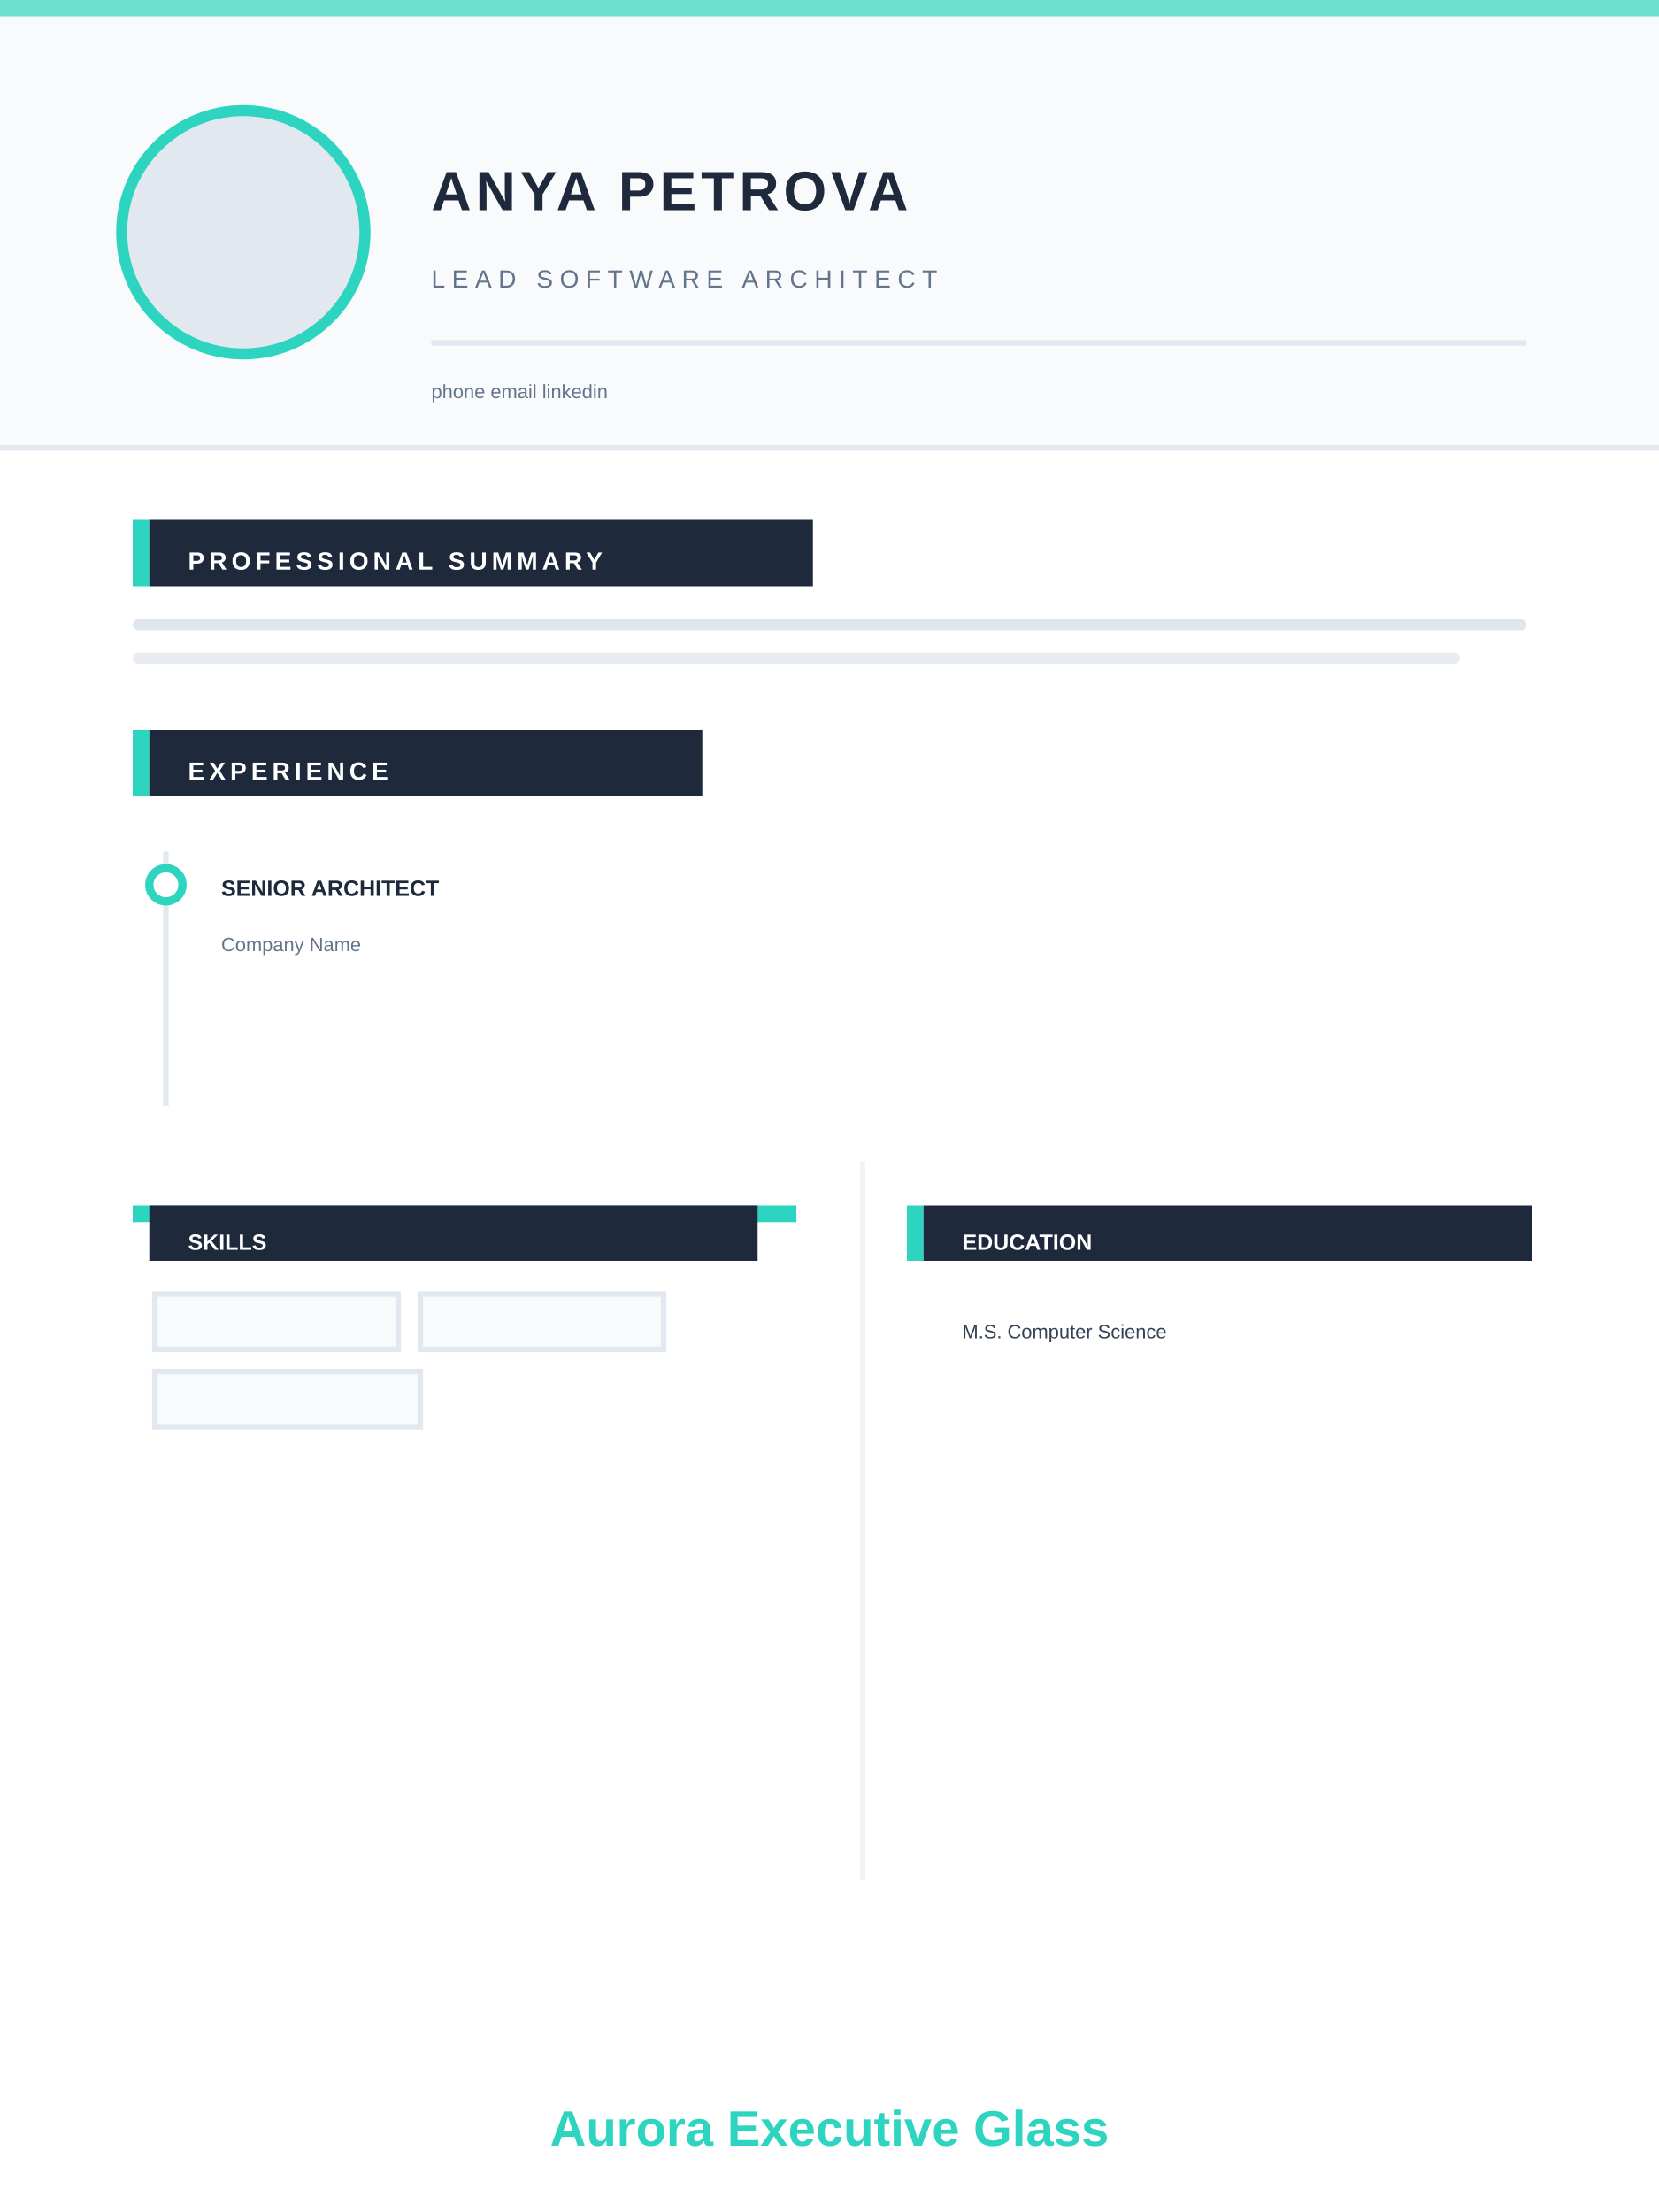
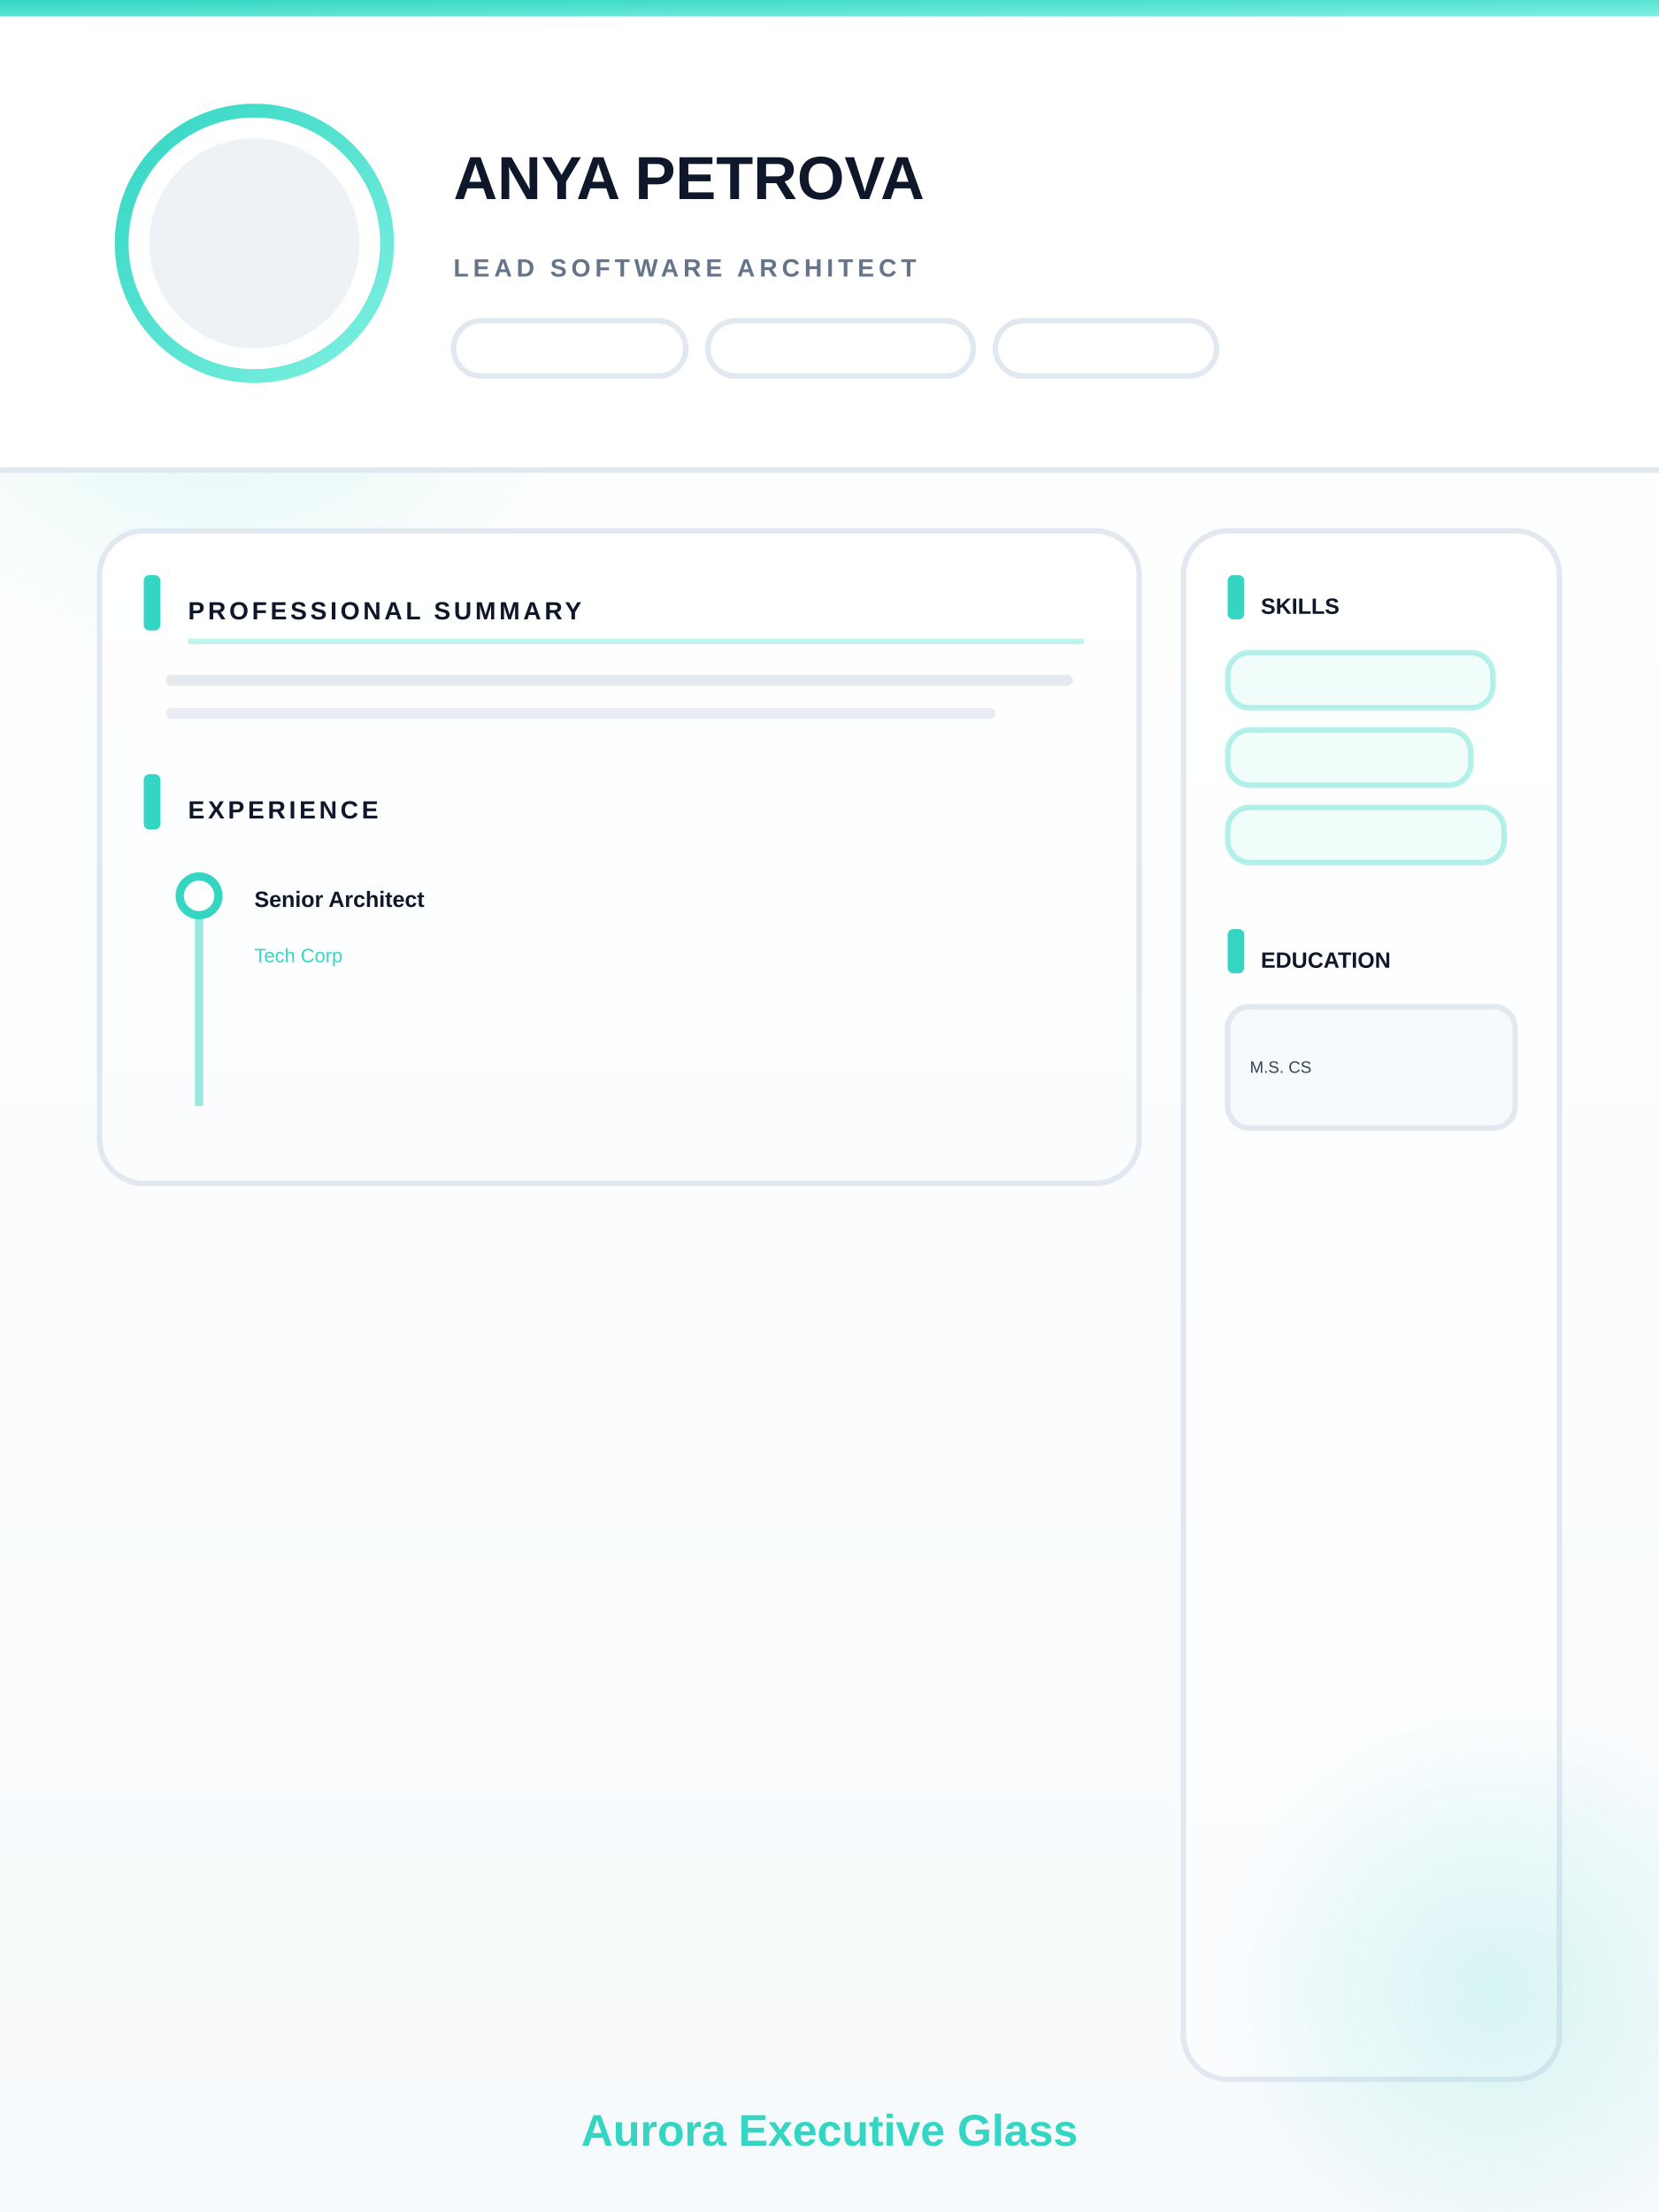
<svg xmlns="http://www.w3.org/2000/svg" width="300" height="400" viewBox="0 0 300 400">
-   <rect width="300" height="400" fill="#ffffff" />
-   <rect x="0" y="0" width="300" height="3" fill="#2dd4bf" opacity="0.7" />
-   <rect x="0" y="3" width="300" height="78" fill="#f8fafc" />
-   <line x1="0" y1="81" x2="300" y2="81" stroke="#e2e8f0" />
-   <circle cx="44" cy="42" r="22" fill="#e2e8f0" stroke="#2dd4bf" stroke-width="2" />
-   <text x="78" y="38" font-family="Arial,sans-serif" font-size="10" font-weight="700" fill="#1e293b" letter-spacing="0.8">ANYA PETROVA</text>
-   <text x="78" y="52" font-family="Arial,sans-serif" font-size="4.5" fill="#64748b" letter-spacing="1.2">LEAD SOFTWARE ARCHITECT</text>
-   <line x1="78" y1="62" x2="276" y2="62" stroke="#e2e8f0" />
-   <text x="78" y="72" font-family="Arial,sans-serif" font-size="3.5" fill="#64748b">phone  email  linkedin</text>
-   <rect x="24" y="94" width="3" height="12" fill="#2dd4bf" />
-   <rect x="27" y="94" width="120" height="12" fill="#1e293b" />
-   <text x="34" y="103" font-family="Arial,sans-serif" font-size="4.5" font-weight="700" fill="#ffffff" letter-spacing="0.8">PROFESSIONAL SUMMARY</text>
-   <rect x="24" y="112" width="252" height="2" rx="1" fill="#cbd5e1" opacity="0.6" />
-   <rect x="24" y="118" width="240" height="2" rx="1" fill="#cbd5e1" opacity="0.45" />
-   <rect x="24" y="132" width="3" height="12" fill="#2dd4bf" />
-   <rect x="27" y="132" width="100" height="12" fill="#1e293b" />
-   <text x="34" y="141" font-family="Arial,sans-serif" font-size="4.5" font-weight="700" fill="#ffffff" letter-spacing="0.8">EXPERIENCE</text>
-   <line x1="30" y1="154" x2="30" y2="200" stroke="#e2e8f0" />
-   <circle cx="30" cy="160" r="3" fill="#fff" stroke="#2dd4bf" stroke-width="1.5" />
-   <text x="40" y="162" font-family="Arial,sans-serif" font-size="4" font-weight="700" fill="#1e293b">SENIOR ARCHITECT</text>
-   <text x="40" y="172" font-family="Arial,sans-serif" font-size="3.5" fill="#64748b">Company Name</text>
-   <line x1="156" y1="210" x2="156" y2="340" stroke="#e2e8f0" opacity="0.5" />
-   <rect x="24" y="218" width="120" height="3" fill="#2dd4bf" />
-   <rect x="27" y="218" width="110" height="10" fill="#1e293b" />
-   <text x="34" y="226" font-family="Arial,sans-serif" font-size="4" font-weight="700" fill="#fff">SKILLS</text>
-   <rect x="28" y="234" width="44" height="10" fill="#f8fafc" stroke="#e2e8f0" />
-   <rect x="76" y="234" width="44" height="10" fill="#f8fafc" stroke="#e2e8f0" />
-   <rect x="28" y="248" width="48" height="10" fill="#f8fafc" stroke="#e2e8f0" />
-   <rect x="164" y="218" width="3" height="10" fill="#2dd4bf" />
-   <rect x="167" y="218" width="110" height="10" fill="#1e293b" />
-   <text x="174" y="226" font-family="Arial,sans-serif" font-size="4" font-weight="700" fill="#fff">EDUCATION</text>
-   <text x="174" y="242" font-family="Arial,sans-serif" font-size="3.5" fill="#334155">M.S. Computer Science</text>
-   <text x="150" y="388" text-anchor="middle" font-family="Arial,sans-serif" font-size="9" font-weight="600" fill="#2dd4bf">Aurora Executive Glass</text>
+   <defs>
+     <linearGradient id="aeg-bg" x1="0" y1="0" x2="0" y2="1">
+       <stop offset="0%" stop-color="#FFFFFF" />
+       <stop offset="100%" stop-color="#F7FAFC" />
+     </linearGradient>
+     <linearGradient id="aeg-card" x1="0" y1="0" x2="0" y2="1">
+       <stop offset="0%" stop-color="#FFFFFF" />
+       <stop offset="100%" stop-color="#FAFCFE" />
+     </linearGradient>
+     <linearGradient id="aeg-ring" x1="0" y1="0" x2="1" y2="1">
+       <stop offset="0%" stop-color="#34D6C3" />
+       <stop offset="100%" stop-color="#7EF0E1" />
+     </linearGradient>
+     <radialGradient id="aeg-glow" cx="50%" cy="50%" r="50%">
+       <stop offset="0%" stop-color="#34D6C3" stop-opacity="0.18" />
+       <stop offset="100%" stop-color="#34D6C3" stop-opacity="0" />
+     </radialGradient>
+   </defs>
+   <rect width="300" height="400" fill="url(#aeg-bg)" />
+   <circle cx="40" cy="50" r="70" fill="url(#aeg-glow)" />
+   <rect x="0" y="0" width="300" height="3" fill="url(#aeg-ring)" />
+   <rect x="0" y="3" width="300" height="82" fill="#FFFFFF" />
+   <line x1="0" y1="85" x2="300" y2="85" stroke="#E2E8F0" />
+   <circle cx="46" cy="44" r="24" fill="none" stroke="url(#aeg-ring)" stroke-width="2.5" />
+   <circle cx="46" cy="44" r="20" fill="#EDF2F7" stroke="#FFFFFF" stroke-width="2" />
+   <text x="82" y="36" font-family="Arial,sans-serif" font-size="11" font-weight="800" fill="#0F172A">ANYA PETROVA</text>
+   <text x="82" y="50" font-family="Arial,sans-serif" font-size="4.5" font-weight="600" fill="#64748B" letter-spacing="0.8">LEAD SOFTWARE ARCHITECT</text>
+   <rect x="82" y="58" width="42" height="10" rx="5" fill="#FFFFFF" stroke="#E2E8F0" />
+   <rect x="128" y="58" width="48" height="10" rx="5" fill="#FFFFFF" stroke="#E2E8F0" />
+   <rect x="180" y="58" width="40" height="10" rx="5" fill="#FFFFFF" stroke="#E2E8F0" />
+   <rect x="18" y="96" width="188" height="118" rx="8" fill="url(#aeg-card)" stroke="#E2E8F0" />
+   <rect x="26" y="104" width="3" height="10" rx="1" fill="#34D6C3" />
+   <text x="34" y="112" font-family="Arial,sans-serif" font-size="4.5" font-weight="700" fill="#0F172A" letter-spacing="0.6">PROFESSIONAL SUMMARY</text>
+   <line x1="34" y1="116" x2="196" y2="116" stroke="#34D6C3" stroke-opacity="0.3" />
+   <rect x="30" y="122" width="164" height="2" rx="1" fill="#CBD5E1" opacity="0.5" />
+   <rect x="30" y="128" width="150" height="2" rx="1" fill="#CBD5E1" opacity="0.4" />
+   <rect x="26" y="140" width="3" height="10" rx="1" fill="#34D6C3" />
+   <text x="34" y="148" font-family="Arial,sans-serif" font-size="4.5" font-weight="700" fill="#0F172A" letter-spacing="0.6">EXPERIENCE</text>
+   <line x1="36" y1="158" x2="36" y2="200" stroke="#34D6C3" stroke-width="1.5" opacity="0.5" />
+   <circle cx="36" cy="162" r="3.5" fill="#FFF" stroke="#34D6C3" stroke-width="1.5" />
+   <text x="46" y="164" font-family="Arial,sans-serif" font-size="4" font-weight="700" fill="#0F172A">Senior Architect</text>
+   <text x="46" y="174" font-family="Arial,sans-serif" font-size="3.5" fill="#34D6C3">Tech Corp</text>
+   <rect x="214" y="96" width="68" height="280" rx="8" fill="url(#aeg-card)" stroke="#E2E8F0" />
+   <rect x="222" y="104" width="3" height="8" rx="1" fill="#34D6C3" />
+   <text x="228" y="111" font-family="Arial,sans-serif" font-size="4" font-weight="700" fill="#0F172A">SKILLS</text>
+   <rect x="222" y="118" width="48" height="10" rx="4" fill="#F0FDFA" stroke="#34D6C3" stroke-opacity="0.35" />
+   <rect x="222" y="132" width="44" height="10" rx="4" fill="#F0FDFA" stroke="#34D6C3" stroke-opacity="0.35" />
+   <rect x="222" y="146" width="50" height="10" rx="4" fill="#F0FDFA" stroke="#34D6C3" stroke-opacity="0.35" />
+   <rect x="222" y="168" width="3" height="8" rx="1" fill="#34D6C3" />
+   <text x="228" y="175" font-family="Arial,sans-serif" font-size="4" font-weight="700" fill="#0F172A">EDUCATION</text>
+   <rect x="222" y="182" width="52" height="22" rx="4" fill="#F7FAFC" stroke="#E2E8F0" />
+   <text x="226" y="194" font-family="Arial,sans-serif" font-size="3" fill="#334155">M.S. CS</text>
+   <circle cx="270" cy="360" r="50" fill="url(#aeg-glow)" />
+   <text x="150" y="388" text-anchor="middle" font-family="Arial,sans-serif" font-size="8" font-weight="700" fill="#34D6C3">Aurora Executive Glass</text>
</svg>
